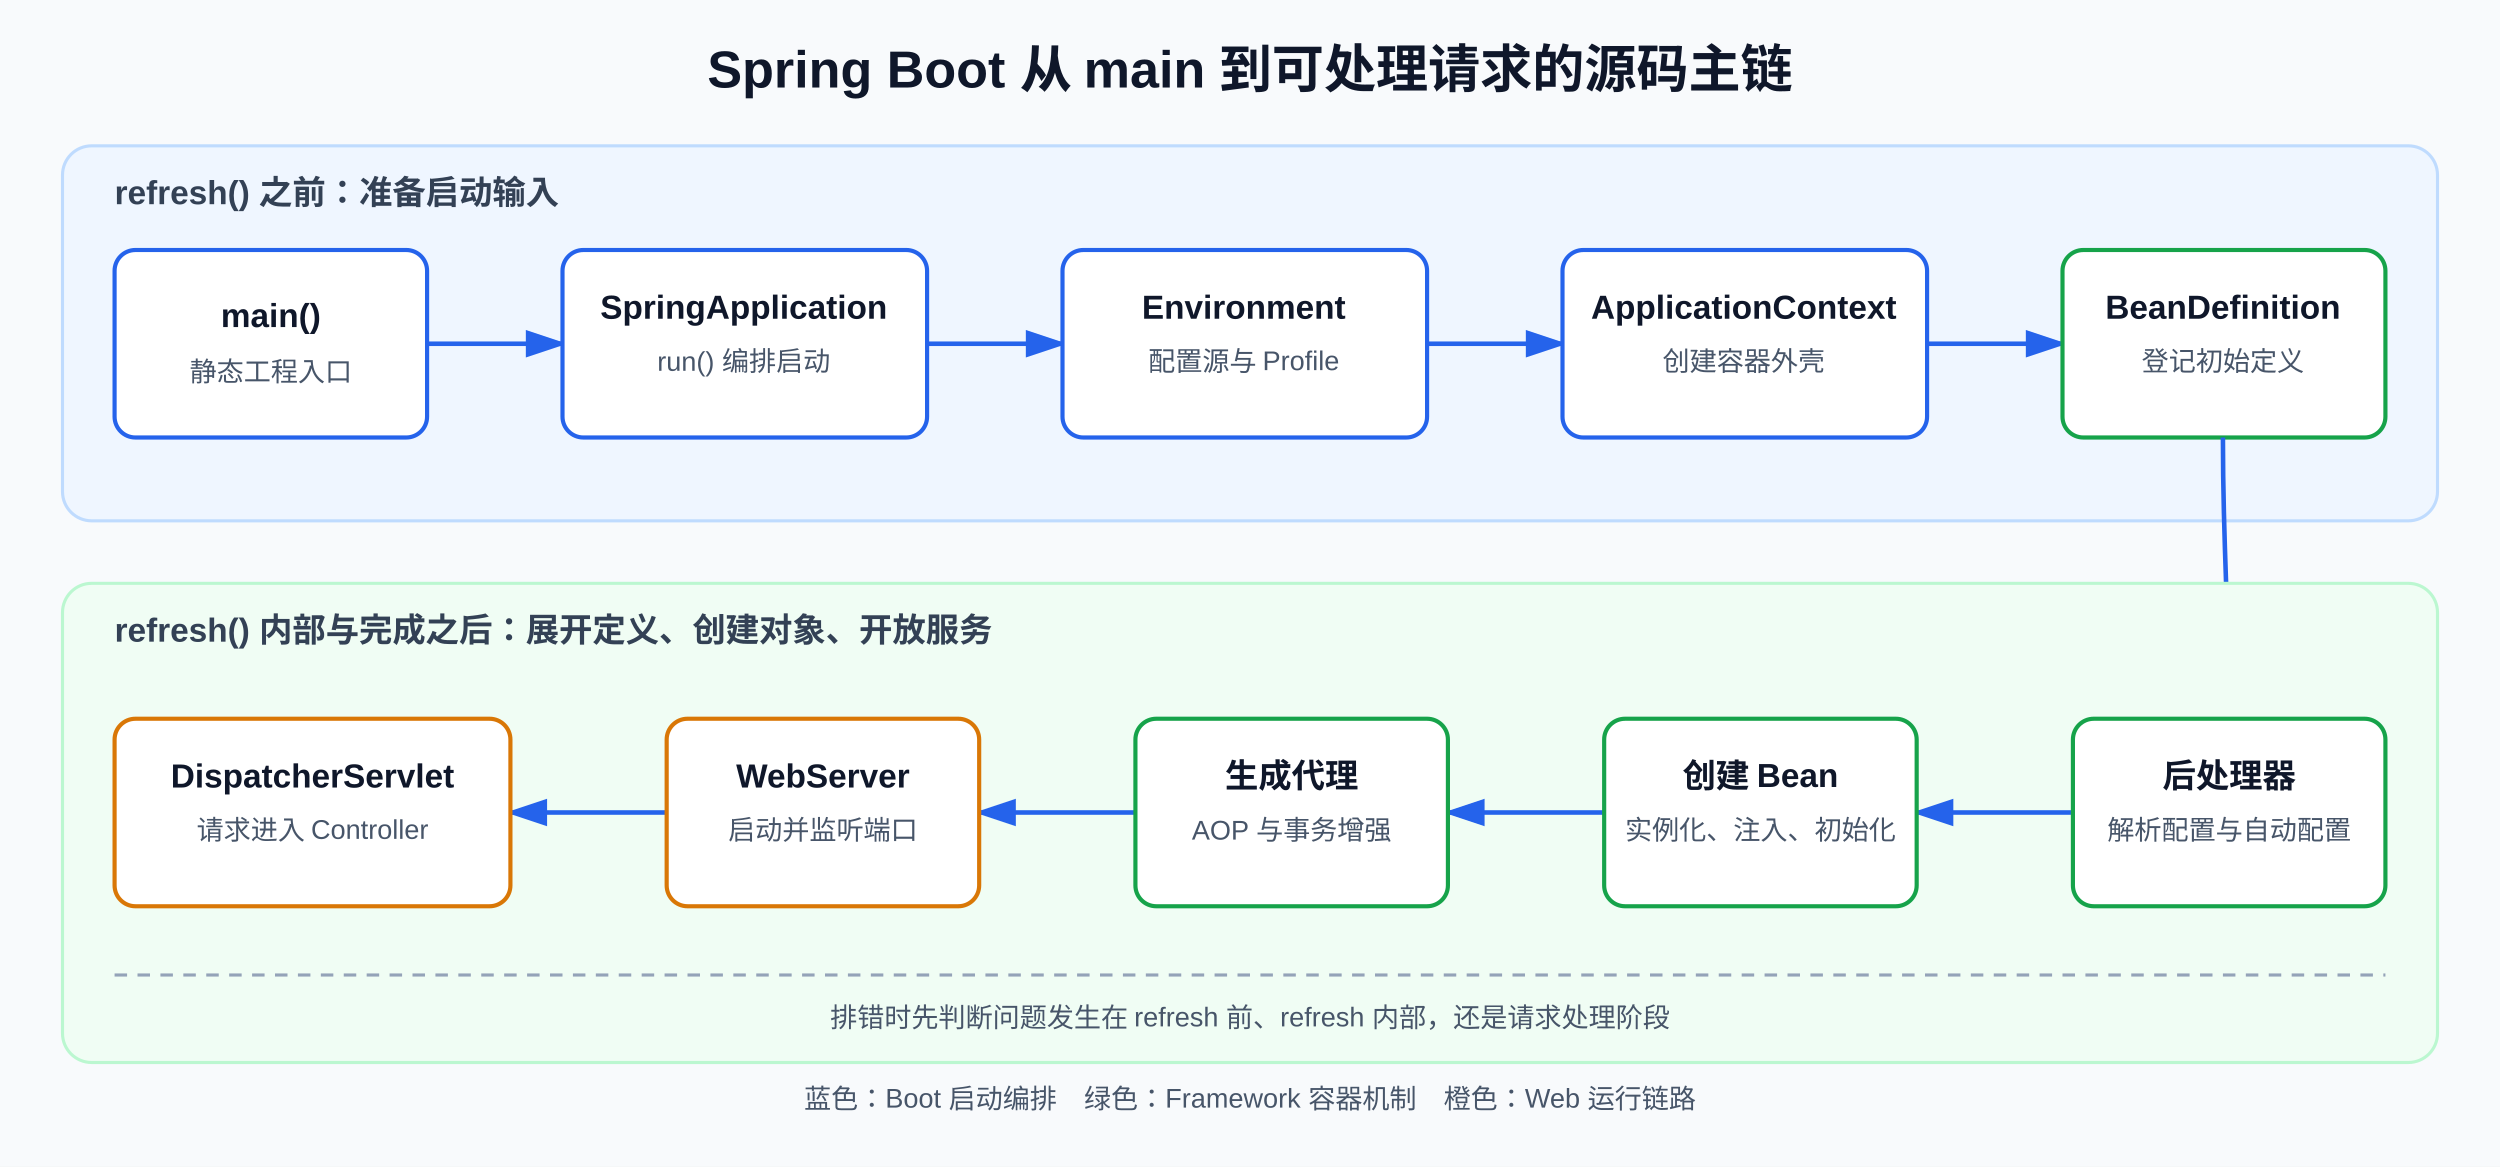
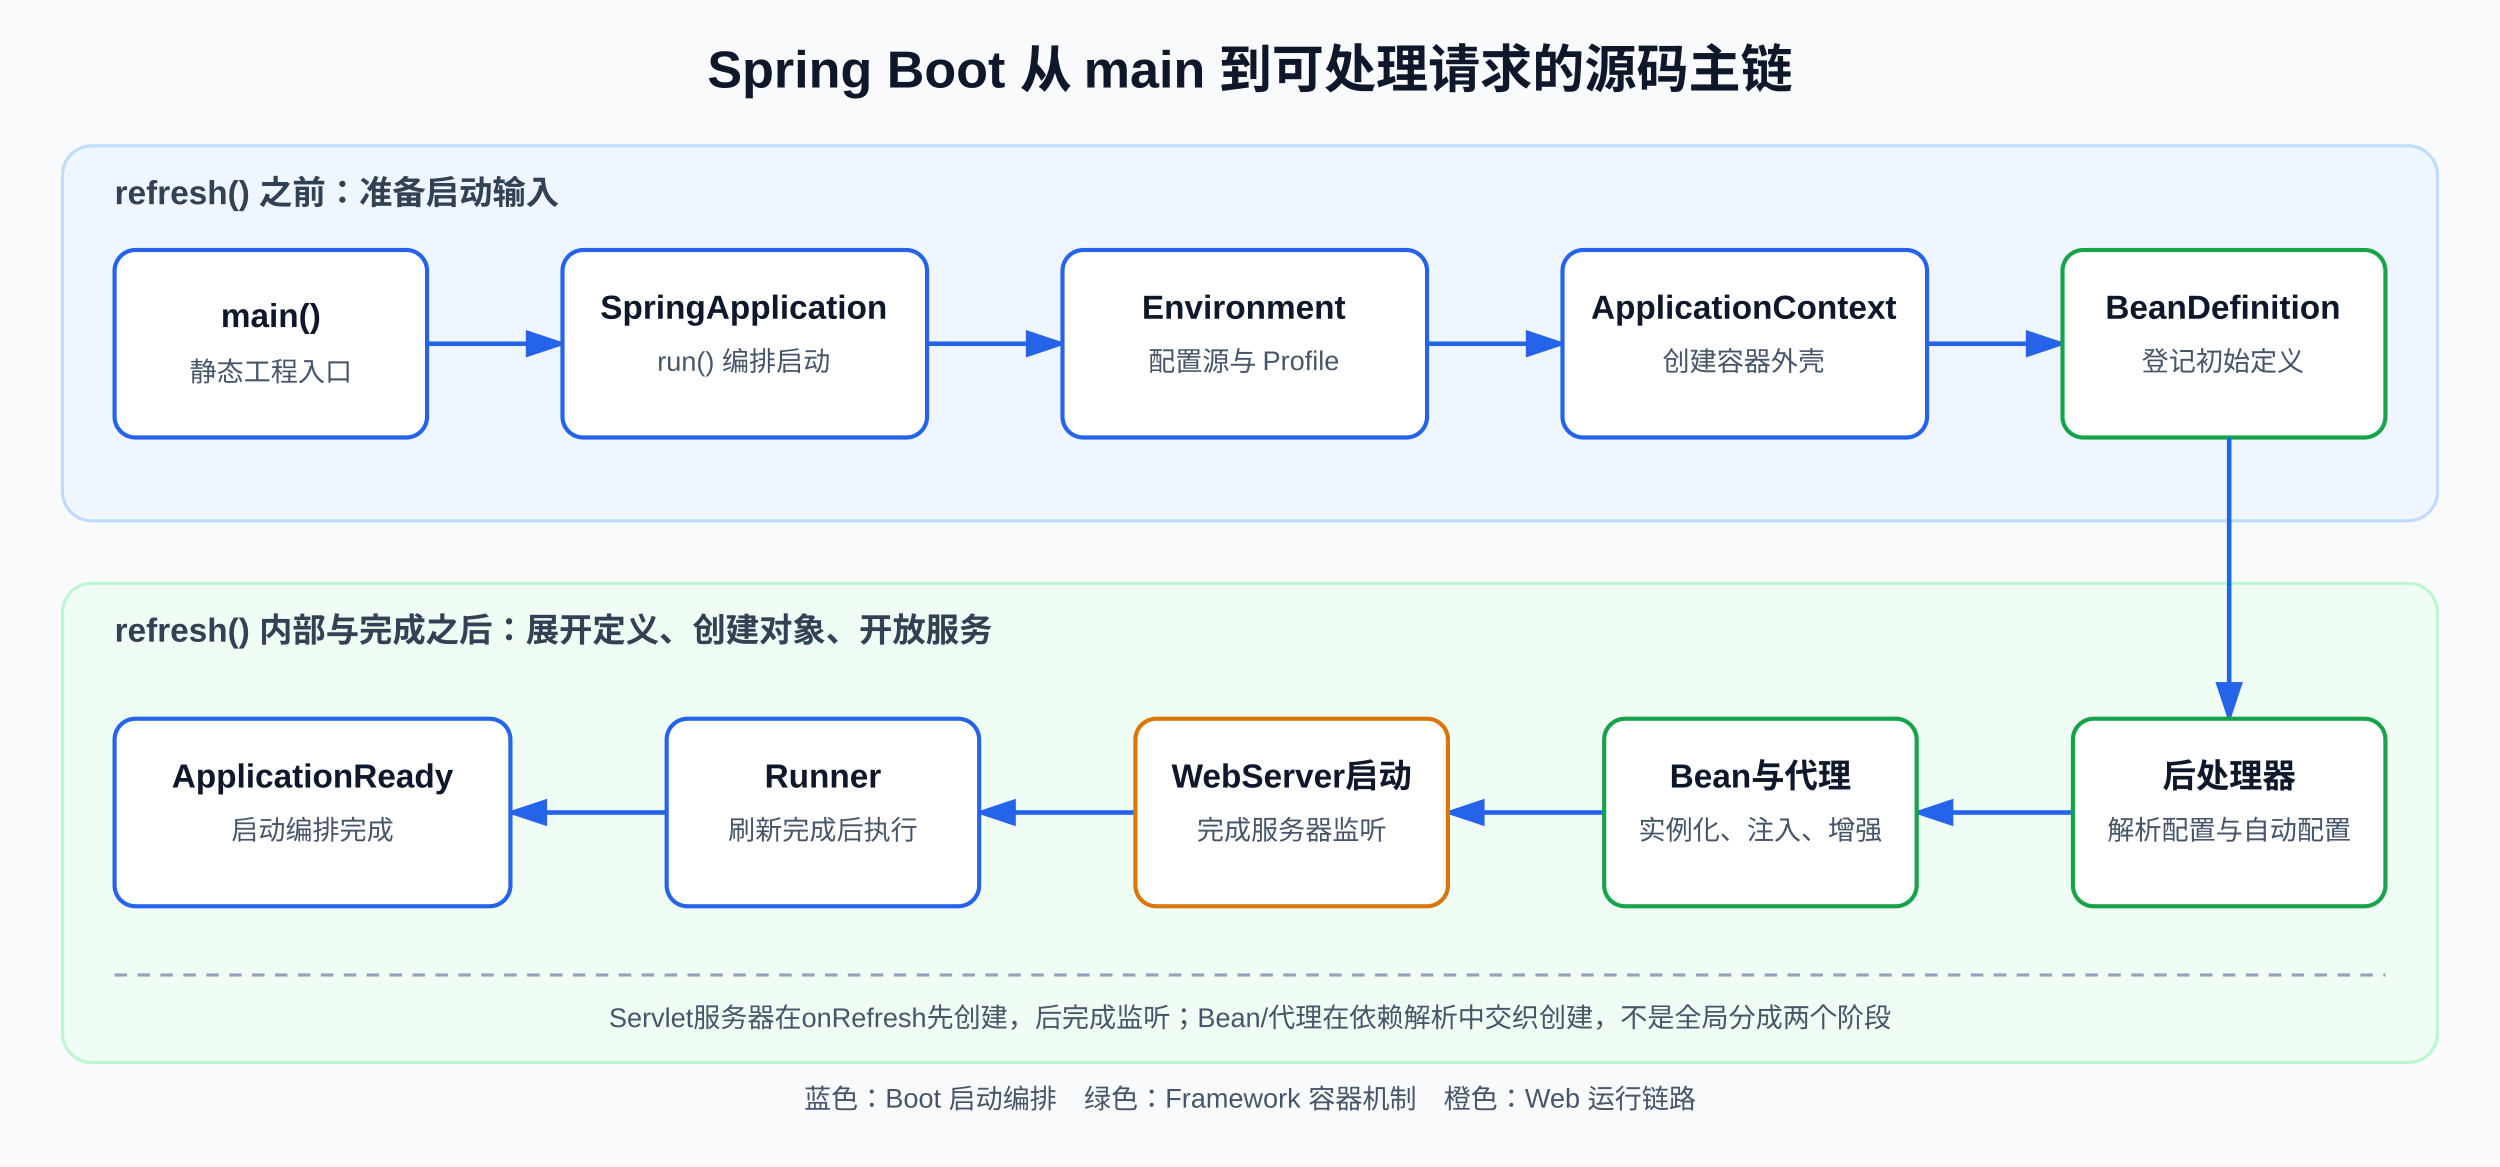
- <svg xmlns="http://www.w3.org/2000/svg" width="1200" height="560" viewBox="0 0 1200 560" role="img" aria-labelledby="title desc">
+ <svg xmlns="http://www.w3.org/2000/svg" width="1200" height="560" viewBox="0 0 1200 560" role="img" aria-labelledby="boot-startup-source-chain-title boot-startup-source-chain-desc">
  <defs>
    <marker id="arrow" markerWidth="10" markerHeight="10" refX="8" refY="3" orient="auto" markerUnits="strokeWidth">
      <path d="M0,0 L0,6 L9,3 z" fill="#2563eb" />
    </marker>
    <style>
      .bg{fill:#f8fafc}.band{fill:#eff6ff;stroke:#bfdbfe;stroke-width:1.5;rx:14}.band2{fill:#f0fdf4;stroke:#bbf7d0;stroke-width:1.5;rx:14}
      .box{fill:#fff;stroke:#94a3b8;stroke-width:2;rx:10}.boot{stroke:#2563eb}.spring{stroke:#16a34a}.web{stroke:#d97706}
      .text{font-family:Arial,'PingFang SC','Microsoft YaHei',sans-serif;fill:#0f172a}.title{font-size:25px;font-weight:700}.bandTitle{font-size:16px;font-weight:700;fill:#334155}.node{font-size:16px;font-weight:700}.small{font-size:13px;fill:#475569}
      .line{stroke:#2563eb;stroke-width:2.2;fill:none;marker-end:url(#arrow)}.dash{stroke:#94a3b8;stroke-width:1.5;stroke-dasharray:6 5;fill:none}
    </style>
  </defs>
  <rect class="bg" x="0" y="0" width="1200" height="560" />
  <text class="text title" x="600" y="42" text-anchor="middle">Spring Boot 从 main 到可处理请求的源码主链</text>
  <rect class="band" x="30" y="70" width="1140" height="180" />
  <text class="text bandTitle" x="55" y="98">refresh() 之前：准备启动输入</text>
  <path class="line" d="M205 165 L270 165" />
  <path class="line" d="M445 165 L510 165" />
  <path class="line" d="M685 165 L750 165" />
  <path class="line" d="M925 165 L990 165" />
  <rect class="box boot" x="55" y="120" width="150" height="90" />
  <text class="text node" x="130" y="157" text-anchor="middle">main()</text>
  <text class="text small" x="130" y="183" text-anchor="middle">静态工程入口</text>
  <rect class="box boot" x="270" y="120" width="175" height="90" />
  <text class="text node" x="357" y="153" text-anchor="middle">SpringApplication</text>
  <text class="text small" x="357" y="178" text-anchor="middle">run() 编排启动</text>
  <rect class="box boot" x="510" y="120" width="175" height="90" />
  <text class="text node" x="597" y="153" text-anchor="middle">Environment</text>
  <text class="text small" x="597" y="178" text-anchor="middle">配置源与 Profile</text>
  <rect class="box boot" x="750" y="120" width="175" height="90" />
  <text class="text node" x="837" y="153" text-anchor="middle">ApplicationContext</text>
  <text class="text small" x="837" y="178" text-anchor="middle">创建容器外壳</text>
  <rect class="box spring" x="990" y="120" width="155" height="90" />
  <text class="text node" x="1067" y="153" text-anchor="middle">BeanDefinition</text>
  <text class="text small" x="1067" y="178" text-anchor="middle">登记初始定义</text>
-   <path class="line" d="M1067 210 C1067 260 1070 300 1070 345" />
  <rect class="band2" x="30" y="280" width="1140" height="230" />
+   <path class="line" d="M1070 210V345" />
  <text class="text bandTitle" x="55" y="308">refresh() 内部与完成之后：展开定义、创建对象、开放服务</text>
  <path class="line" d="M995 390 L920 390" />
  <path class="line" d="M770 390 L695 390" />
  <path class="line" d="M545 390 L470 390" />
  <path class="line" d="M320 390 L245 390" />
  <rect class="box spring" x="995" y="345" width="150" height="90" />
  <text class="text node" x="1070" y="378" text-anchor="middle">后处理器</text>
  <text class="text small" x="1070" y="403" text-anchor="middle">解析配置与自动配置</text>
  <rect class="box spring" x="770" y="345" width="150" height="90" />
-   <text class="text node" x="845" y="378" text-anchor="middle">创建 Bean</text>
-   <text class="text small" x="845" y="403" text-anchor="middle">实例化、注入、初始化</text>
-   <rect class="box spring" x="545" y="345" width="150" height="90" />
-   <text class="text node" x="620" y="378" text-anchor="middle">生成代理</text>
-   <text class="text small" x="620" y="403" text-anchor="middle">AOP 与事务增强</text>
-   <rect class="box web" x="320" y="345" width="150" height="90" />
-   <text class="text node" x="395" y="378" text-anchor="middle">WebServer</text>
-   <text class="text small" x="395" y="403" text-anchor="middle">启动并监听端口</text>
-   <rect class="box web" x="55" y="345" width="190" height="90" />
-   <text class="text node" x="150" y="378" text-anchor="middle">DispatcherServlet</text>
-   <text class="text small" x="150" y="403" text-anchor="middle">请求进入 Controller</text>
+   <text class="text node" x="845" y="378" text-anchor="middle">Bean与代理</text>
+   <text class="text small" x="845" y="403" text-anchor="middle">实例化、注入、增强</text>
+   <rect class="box web" x="545" y="345" width="150" height="90" />
+   <text class="text node" x="620" y="378" text-anchor="middle">WebServer启动</text>
+   <text class="text small" x="620" y="403" text-anchor="middle">完成服务器监听</text>
+   <rect class="box boot" x="320" y="345" width="150" height="90" />
+   <text class="text node" x="395" y="378" text-anchor="middle">Runner</text>
+   <text class="text small" x="395" y="403" text-anchor="middle">刷新完成后执行</text>
+   <rect class="box boot" x="55" y="345" width="190" height="90" />
+   <text class="text node" x="150" y="378" text-anchor="middle">ApplicationReady</text>
+   <text class="text small" x="150" y="403" text-anchor="middle">启动编排完成</text>
  <path class="dash" d="M55 468 L1145 468" />
-   <text class="text small" x="600" y="493" text-anchor="middle">排错时先判断问题发生在 refresh 前、refresh 内部，还是请求处理阶段</text>
+   <text class="text small" x="600" y="493" text-anchor="middle">Servlet服务器在onRefresh先创建，后完成监听；Bean/代理在依赖解析中交织创建，不是全局分成两个阶段</text>
  <text class="text small" x="600" y="532" text-anchor="middle">蓝色：Boot 启动编排　绿色：Framework 容器机制　橙色：Web 运行链路</text>
</svg>
